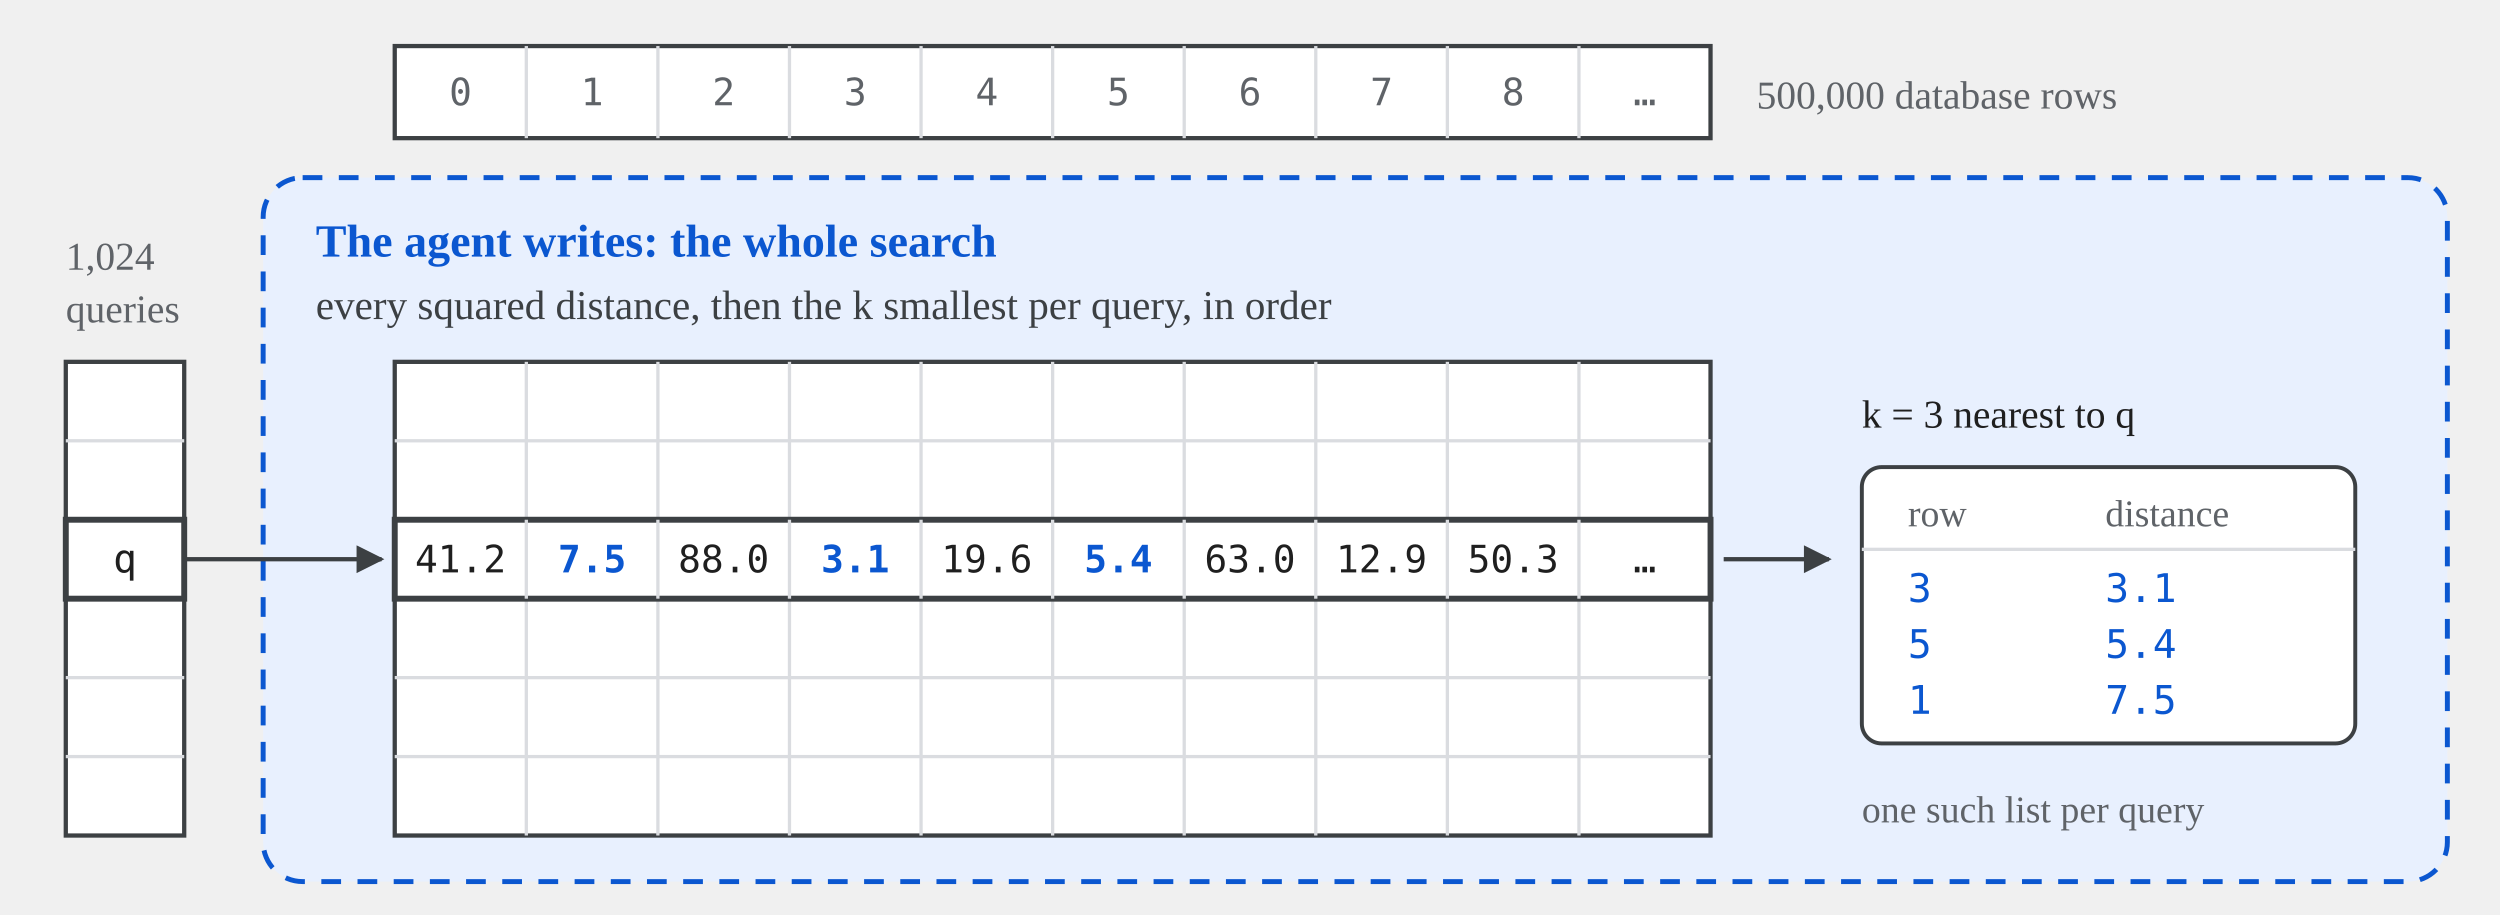
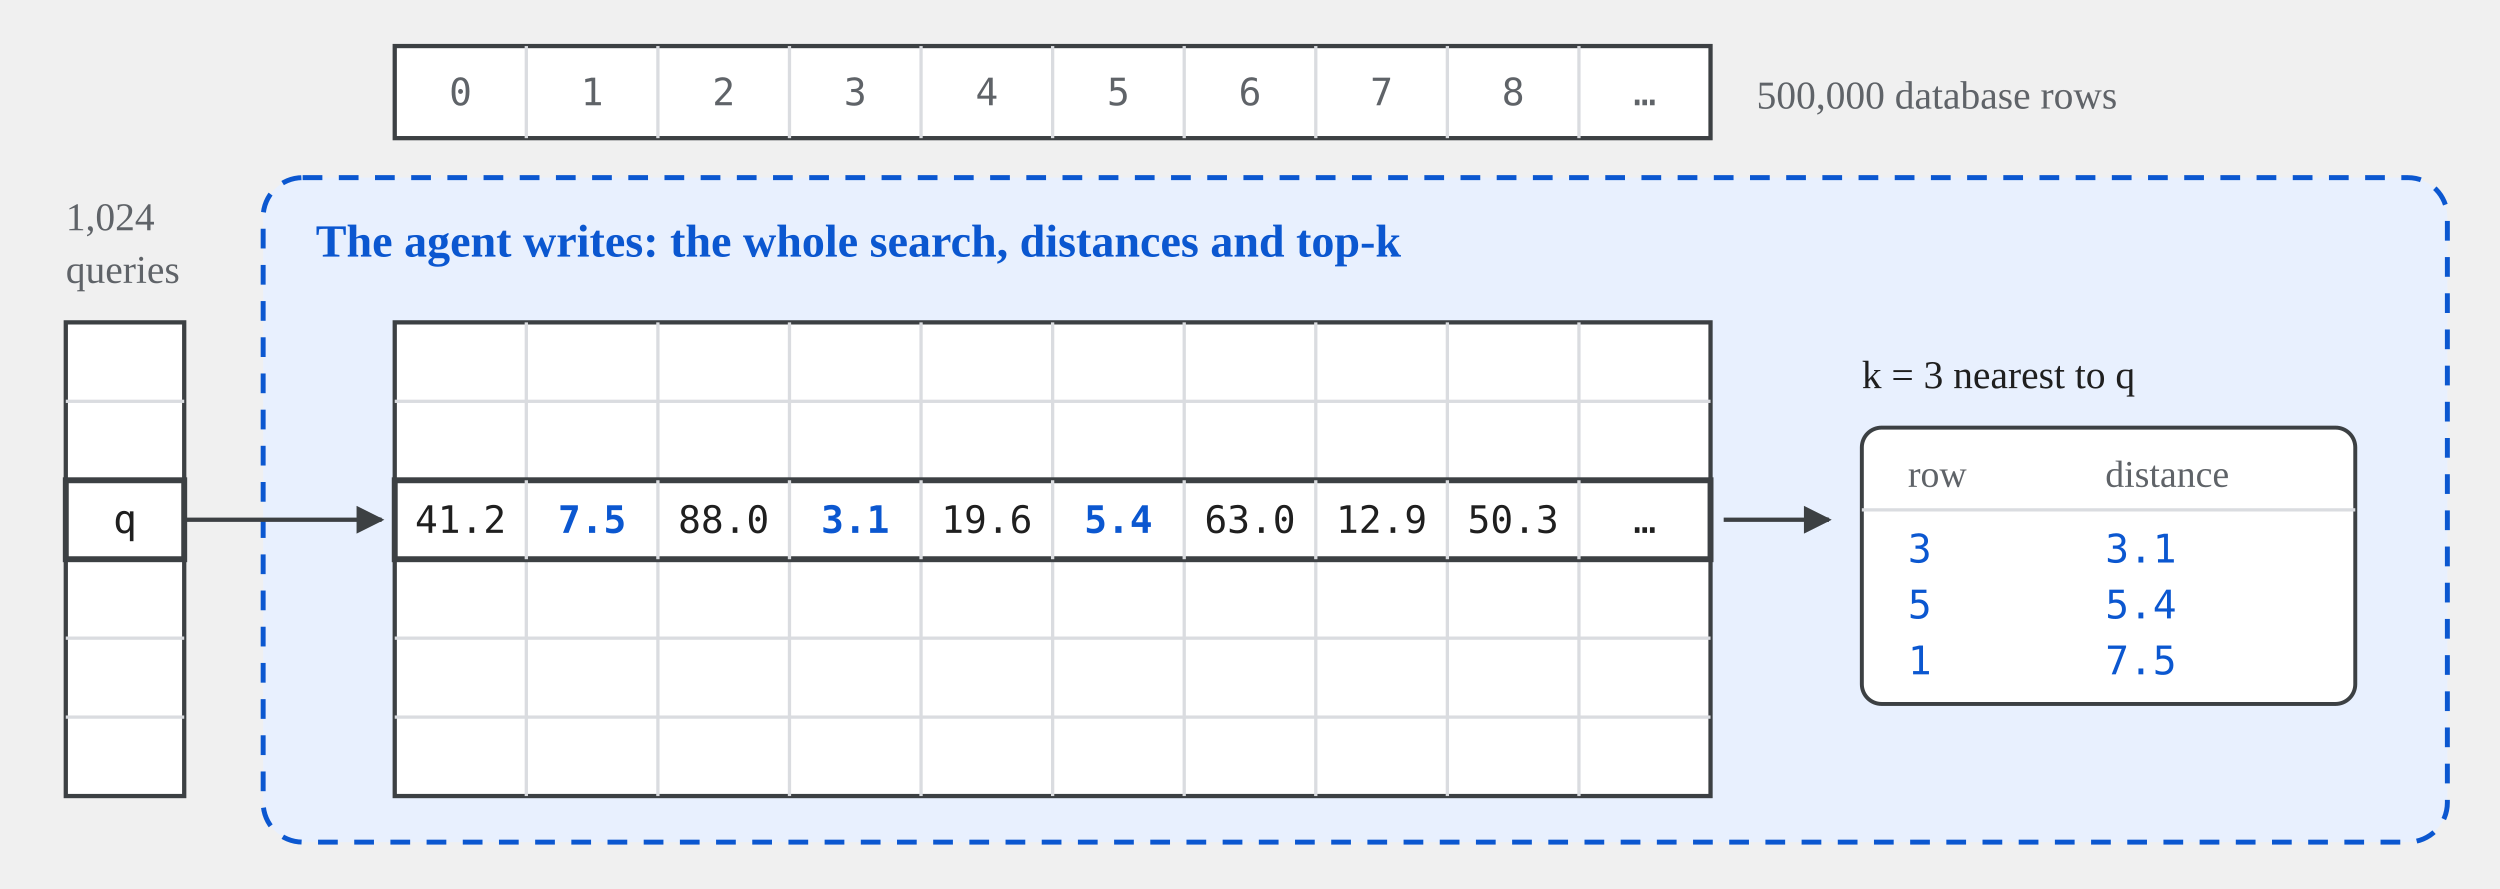
- <svg xmlns="http://www.w3.org/2000/svg" viewBox="0 22 760 278" role="img" aria-label="Brute-force k-nearest-neighbor search. Each of 1,024 queries is compared with every one of 500,000 database rows, giving a table of squared distances. For one query the row reads 41.2, 7.5, 88.0, 3.1, 19.6, 5.4 and so on, and the k = 3 smallest are rows 3, 5 and 1 at distances 3.1, 5.4 and 7.5. The whole search, distances and selection, is the part the agent writes.">
+ <svg xmlns="http://www.w3.org/2000/svg" viewBox="0 22 760 270" role="img" aria-label="Brute-force k-nearest-neighbor search. Each of 1,024 queries is compared with every one of 500,000 database rows, giving a table of squared distances. For one query the row reads 41.2, 7.5, 88.0, 3.1, 19.6, 5.4 and so on, and the k = 3 smallest are rows 3, 5 and 1 at distances 3.1, 5.4 and 7.5. The whole search, distances and selection, is the part the agent writes.">
  <defs>
    <marker id="knn-kernel-ar" viewBox="0 0 10 10" refX="9" refY="5" markerWidth="6.5" markerHeight="6.5" orient="auto">
      <path d="M0 0L10 5L0 10z" fill="#3c4043" />
    </marker>
  </defs>
  <rect x="120" y="36" width="400" height="28" fill="#fff" stroke="#3c4043" stroke-width="1.3" />
  <g stroke="#dadce0" stroke-width="1">
    <line x1="160" y1="36" x2="160" y2="64" />
    <line x1="200" y1="36" x2="200" y2="64" />
    <line x1="240" y1="36" x2="240" y2="64" />
    <line x1="280" y1="36" x2="280" y2="64" />
    <line x1="320" y1="36" x2="320" y2="64" />
    <line x1="360" y1="36" x2="360" y2="64" />
    <line x1="400" y1="36" x2="400" y2="64" />
    <line x1="440" y1="36" x2="440" y2="64" />
    <line x1="480" y1="36" x2="480" y2="64" />
  </g>
  <g font-size="11.5" text-anchor="middle" fill="#5f6368" font-family="ui-monospace,Menlo,monospace">
    <text x="140" y="54">0</text>
    <text x="180" y="54">1</text>
    <text x="220" y="54">2</text>
    <text x="260" y="54">3</text>
    <text x="300" y="54">4</text>
    <text x="340" y="54">5</text>
    <text x="380" y="54">6</text>
    <text x="420" y="54">7</text>
    <text x="460" y="54">8</text>
    <text x="500" y="54">…</text>
  </g>
  <text x="534" y="55" font-size="12" fill="#5f6368">500,000 database rows</text>
-   <text x="20" y="104" font-size="12" fill="#5f6368">1,024</text>
-   <text x="20" y="120" font-size="12" fill="#5f6368">queries</text>
-   <rect x="20" y="132" width="36" height="144" fill="#fff" stroke="#3c4043" stroke-width="1.3" />
-   <g stroke="#dadce0" stroke-width="1">
-     <line x1="20" y1="156" x2="56" y2="156" />
-     <line x1="20" y1="228" x2="56" y2="228" />
-     <line x1="20" y1="252" x2="56" y2="252" />
+   <g transform="translate(0 -12)">
+     <text x="20" y="104" font-size="12" fill="#5f6368">1,024</text>
+     <text x="20" y="120" font-size="12" fill="#5f6368">queries</text>
+     <rect x="20" y="132" width="36" height="144" fill="#fff" stroke="#3c4043" stroke-width="1.3" />
+     <g stroke="#dadce0" stroke-width="1">
+       <line x1="20" y1="156" x2="56" y2="156" />
+       <line x1="20" y1="228" x2="56" y2="228" />
+       <line x1="20" y1="252" x2="56" y2="252" />
+     </g>
+     <rect x="20" y="180" width="36" height="24" fill="#fff" stroke="#3c4043" stroke-width="1.8" />
+     <text x="38" y="196" font-size="12" text-anchor="middle" fill="#1f1f1f" font-family="ui-monospace,Menlo,monospace">q</text>
  </g>
-   <rect x="20" y="180" width="36" height="24" fill="#fff" stroke="#3c4043" stroke-width="1.8" />
-   <text x="38" y="196" font-size="12" text-anchor="middle" fill="#1f1f1f" font-family="ui-monospace,Menlo,monospace">q</text>
-   <rect x="80" y="76" width="664" height="214" rx="12" fill="#e8f0fe" stroke="#0b57d0" stroke-width="1.5" stroke-dasharray="6 5" />
-   <text x="96" y="100" font-size="14" font-weight="600" fill="#0b57d0">The agent writes: the whole search</text>
-   <text x="96" y="119" font-size="12.5" fill="#3c4043">every squared distance, then the k smallest per query, in order</text>
-   <rect x="120" y="132" width="400" height="144" fill="#fff" stroke="#3c4043" stroke-width="1.3" />
-   <g stroke="#dadce0" stroke-width="1">
-     <line x1="160" y1="132" x2="160" y2="276" />
-     <line x1="200" y1="132" x2="200" y2="276" />
-     <line x1="240" y1="132" x2="240" y2="276" />
-     <line x1="280" y1="132" x2="280" y2="276" />
-     <line x1="320" y1="132" x2="320" y2="276" />
-     <line x1="360" y1="132" x2="360" y2="276" />
-     <line x1="400" y1="132" x2="400" y2="276" />
-     <line x1="440" y1="132" x2="440" y2="276" />
-     <line x1="480" y1="132" x2="480" y2="276" />
-     <line x1="120" y1="156" x2="520" y2="156" />
-     <line x1="120" y1="228" x2="520" y2="228" />
-     <line x1="120" y1="252" x2="520" y2="252" />
+   <rect x="80" y="76" width="664" height="202" rx="12" fill="#e8f0fe" stroke="#0b57d0" stroke-width="1.5" stroke-dasharray="6 5" />
+   <text x="96" y="100" font-size="14" font-weight="600" fill="#0b57d0">The agent writes: the whole search, distances and top-k</text>
+   <g transform="translate(0 -12)">
+     <rect x="120" y="132" width="400" height="144" fill="#fff" stroke="#3c4043" stroke-width="1.3" />
+     <g stroke="#dadce0" stroke-width="1">
+       <line x1="160" y1="132" x2="160" y2="276" />
+       <line x1="200" y1="132" x2="200" y2="276" />
+       <line x1="240" y1="132" x2="240" y2="276" />
+       <line x1="280" y1="132" x2="280" y2="276" />
+       <line x1="320" y1="132" x2="320" y2="276" />
+       <line x1="360" y1="132" x2="360" y2="276" />
+       <line x1="400" y1="132" x2="400" y2="276" />
+       <line x1="440" y1="132" x2="440" y2="276" />
+       <line x1="480" y1="132" x2="480" y2="276" />
+       <line x1="120" y1="156" x2="520" y2="156" />
+       <line x1="120" y1="228" x2="520" y2="228" />
+       <line x1="120" y1="252" x2="520" y2="252" />
+     </g>
+     <rect x="120" y="180" width="400" height="24" fill="#fff" stroke="#3c4043" stroke-width="1.8" />
+     <g stroke="#dadce0" stroke-width="1">
+       <line x1="160" y1="180" x2="160" y2="204" />
+       <line x1="200" y1="180" x2="200" y2="204" />
+       <line x1="240" y1="180" x2="240" y2="204" />
+       <line x1="280" y1="180" x2="280" y2="204" />
+       <line x1="320" y1="180" x2="320" y2="204" />
+       <line x1="360" y1="180" x2="360" y2="204" />
+       <line x1="400" y1="180" x2="400" y2="204" />
+       <line x1="440" y1="180" x2="440" y2="204" />
+       <line x1="480" y1="180" x2="480" y2="204" />
+     </g>
+     <g font-size="11.5" text-anchor="middle" fill="#1f1f1f" font-family="ui-monospace,Menlo,monospace">
+       <text x="140" y="196">41.2</text>
+       <text x="220" y="196">88.0</text>
+       <text x="300" y="196">19.6</text>
+       <text x="380" y="196">63.0</text>
+       <text x="420" y="196">12.9</text>
+       <text x="460" y="196">50.3</text>
+       <text x="500" y="196">…</text>
+     </g>
+     <g font-size="11.5" font-weight="700" text-anchor="middle" fill="#0b57d0" font-family="ui-monospace,Menlo,monospace">
+       <text x="180" y="196">7.5</text>
+       <text x="260" y="196">3.1</text>
+       <text x="340" y="196">5.4</text>
+     </g>
+     <line x1="56" y1="192" x2="116" y2="192" stroke="#3c4043" stroke-width="1.3" marker-end="url(#knn-kernel-ar)" />
+     <line x1="524" y1="192" x2="556" y2="192" stroke="#3c4043" stroke-width="1.3" marker-end="url(#knn-kernel-ar)" />
+     <text x="566" y="152" font-size="12" fill="#1f1f1f">k = 3 nearest to q</text>
+     <rect x="566" y="164" width="150" height="84" rx="6" fill="#fff" stroke="#3c4043" stroke-width="1.2" />
+     <text x="580" y="182" font-size="11.5" fill="#5f6368">row</text>
+     <text x="640" y="182" font-size="11.5" fill="#5f6368">distance</text>
+     <line x1="566" y1="189" x2="716" y2="189" stroke="#dadce0" stroke-width="1" />
+     <g font-size="12" fill="#0b57d0" font-family="ui-monospace,Menlo,monospace">
+       <text x="580" y="205">3</text>
+       <text x="640" y="205">3.1</text>
+       <text x="580" y="222">5</text>
+       <text x="640" y="222">5.4</text>
+       <text x="580" y="239">1</text>
+       <text x="640" y="239">7.5</text>
+     </g>
  </g>
-   <rect x="120" y="180" width="400" height="24" fill="#fff" stroke="#3c4043" stroke-width="1.8" />
-   <g stroke="#dadce0" stroke-width="1">
-     <line x1="160" y1="180" x2="160" y2="204" />
-     <line x1="200" y1="180" x2="200" y2="204" />
-     <line x1="240" y1="180" x2="240" y2="204" />
-     <line x1="280" y1="180" x2="280" y2="204" />
-     <line x1="320" y1="180" x2="320" y2="204" />
-     <line x1="360" y1="180" x2="360" y2="204" />
-     <line x1="400" y1="180" x2="400" y2="204" />
-     <line x1="440" y1="180" x2="440" y2="204" />
-     <line x1="480" y1="180" x2="480" y2="204" />
-   </g>
-   <g font-size="11.5" text-anchor="middle" fill="#1f1f1f" font-family="ui-monospace,Menlo,monospace">
-     <text x="140" y="196">41.2</text>
-     <text x="220" y="196">88.0</text>
-     <text x="300" y="196">19.6</text>
-     <text x="380" y="196">63.0</text>
-     <text x="420" y="196">12.9</text>
-     <text x="460" y="196">50.3</text>
-     <text x="500" y="196">…</text>
-   </g>
-   <g font-size="11.5" font-weight="700" text-anchor="middle" fill="#0b57d0" font-family="ui-monospace,Menlo,monospace">
-     <text x="180" y="196">7.5</text>
-     <text x="260" y="196">3.1</text>
-     <text x="340" y="196">5.4</text>
-   </g>
-   <line x1="56" y1="192" x2="116" y2="192" stroke="#3c4043" stroke-width="1.3" marker-end="url(#knn-kernel-ar)" />
-   <line x1="524" y1="192" x2="556" y2="192" stroke="#3c4043" stroke-width="1.3" marker-end="url(#knn-kernel-ar)" />
-   <text x="566" y="152" font-size="12" fill="#1f1f1f">k = 3 nearest to q</text>
-   <rect x="566" y="164" width="150" height="84" rx="6" fill="#fff" stroke="#3c4043" stroke-width="1.2" />
-   <text x="580" y="182" font-size="11.5" fill="#5f6368">row</text>
-   <text x="640" y="182" font-size="11.5" fill="#5f6368">distance</text>
-   <line x1="566" y1="189" x2="716" y2="189" stroke="#dadce0" stroke-width="1" />
-   <g font-size="12" fill="#0b57d0" font-family="ui-monospace,Menlo,monospace">
-     <text x="580" y="205">3</text>
-     <text x="640" y="205">3.1</text>
-     <text x="580" y="222">5</text>
-     <text x="640" y="222">5.4</text>
-     <text x="580" y="239">1</text>
-     <text x="640" y="239">7.5</text>
-   </g>
-   <text x="566" y="272" font-size="11.5" fill="#5f6368">one such list per query</text>
</svg>
